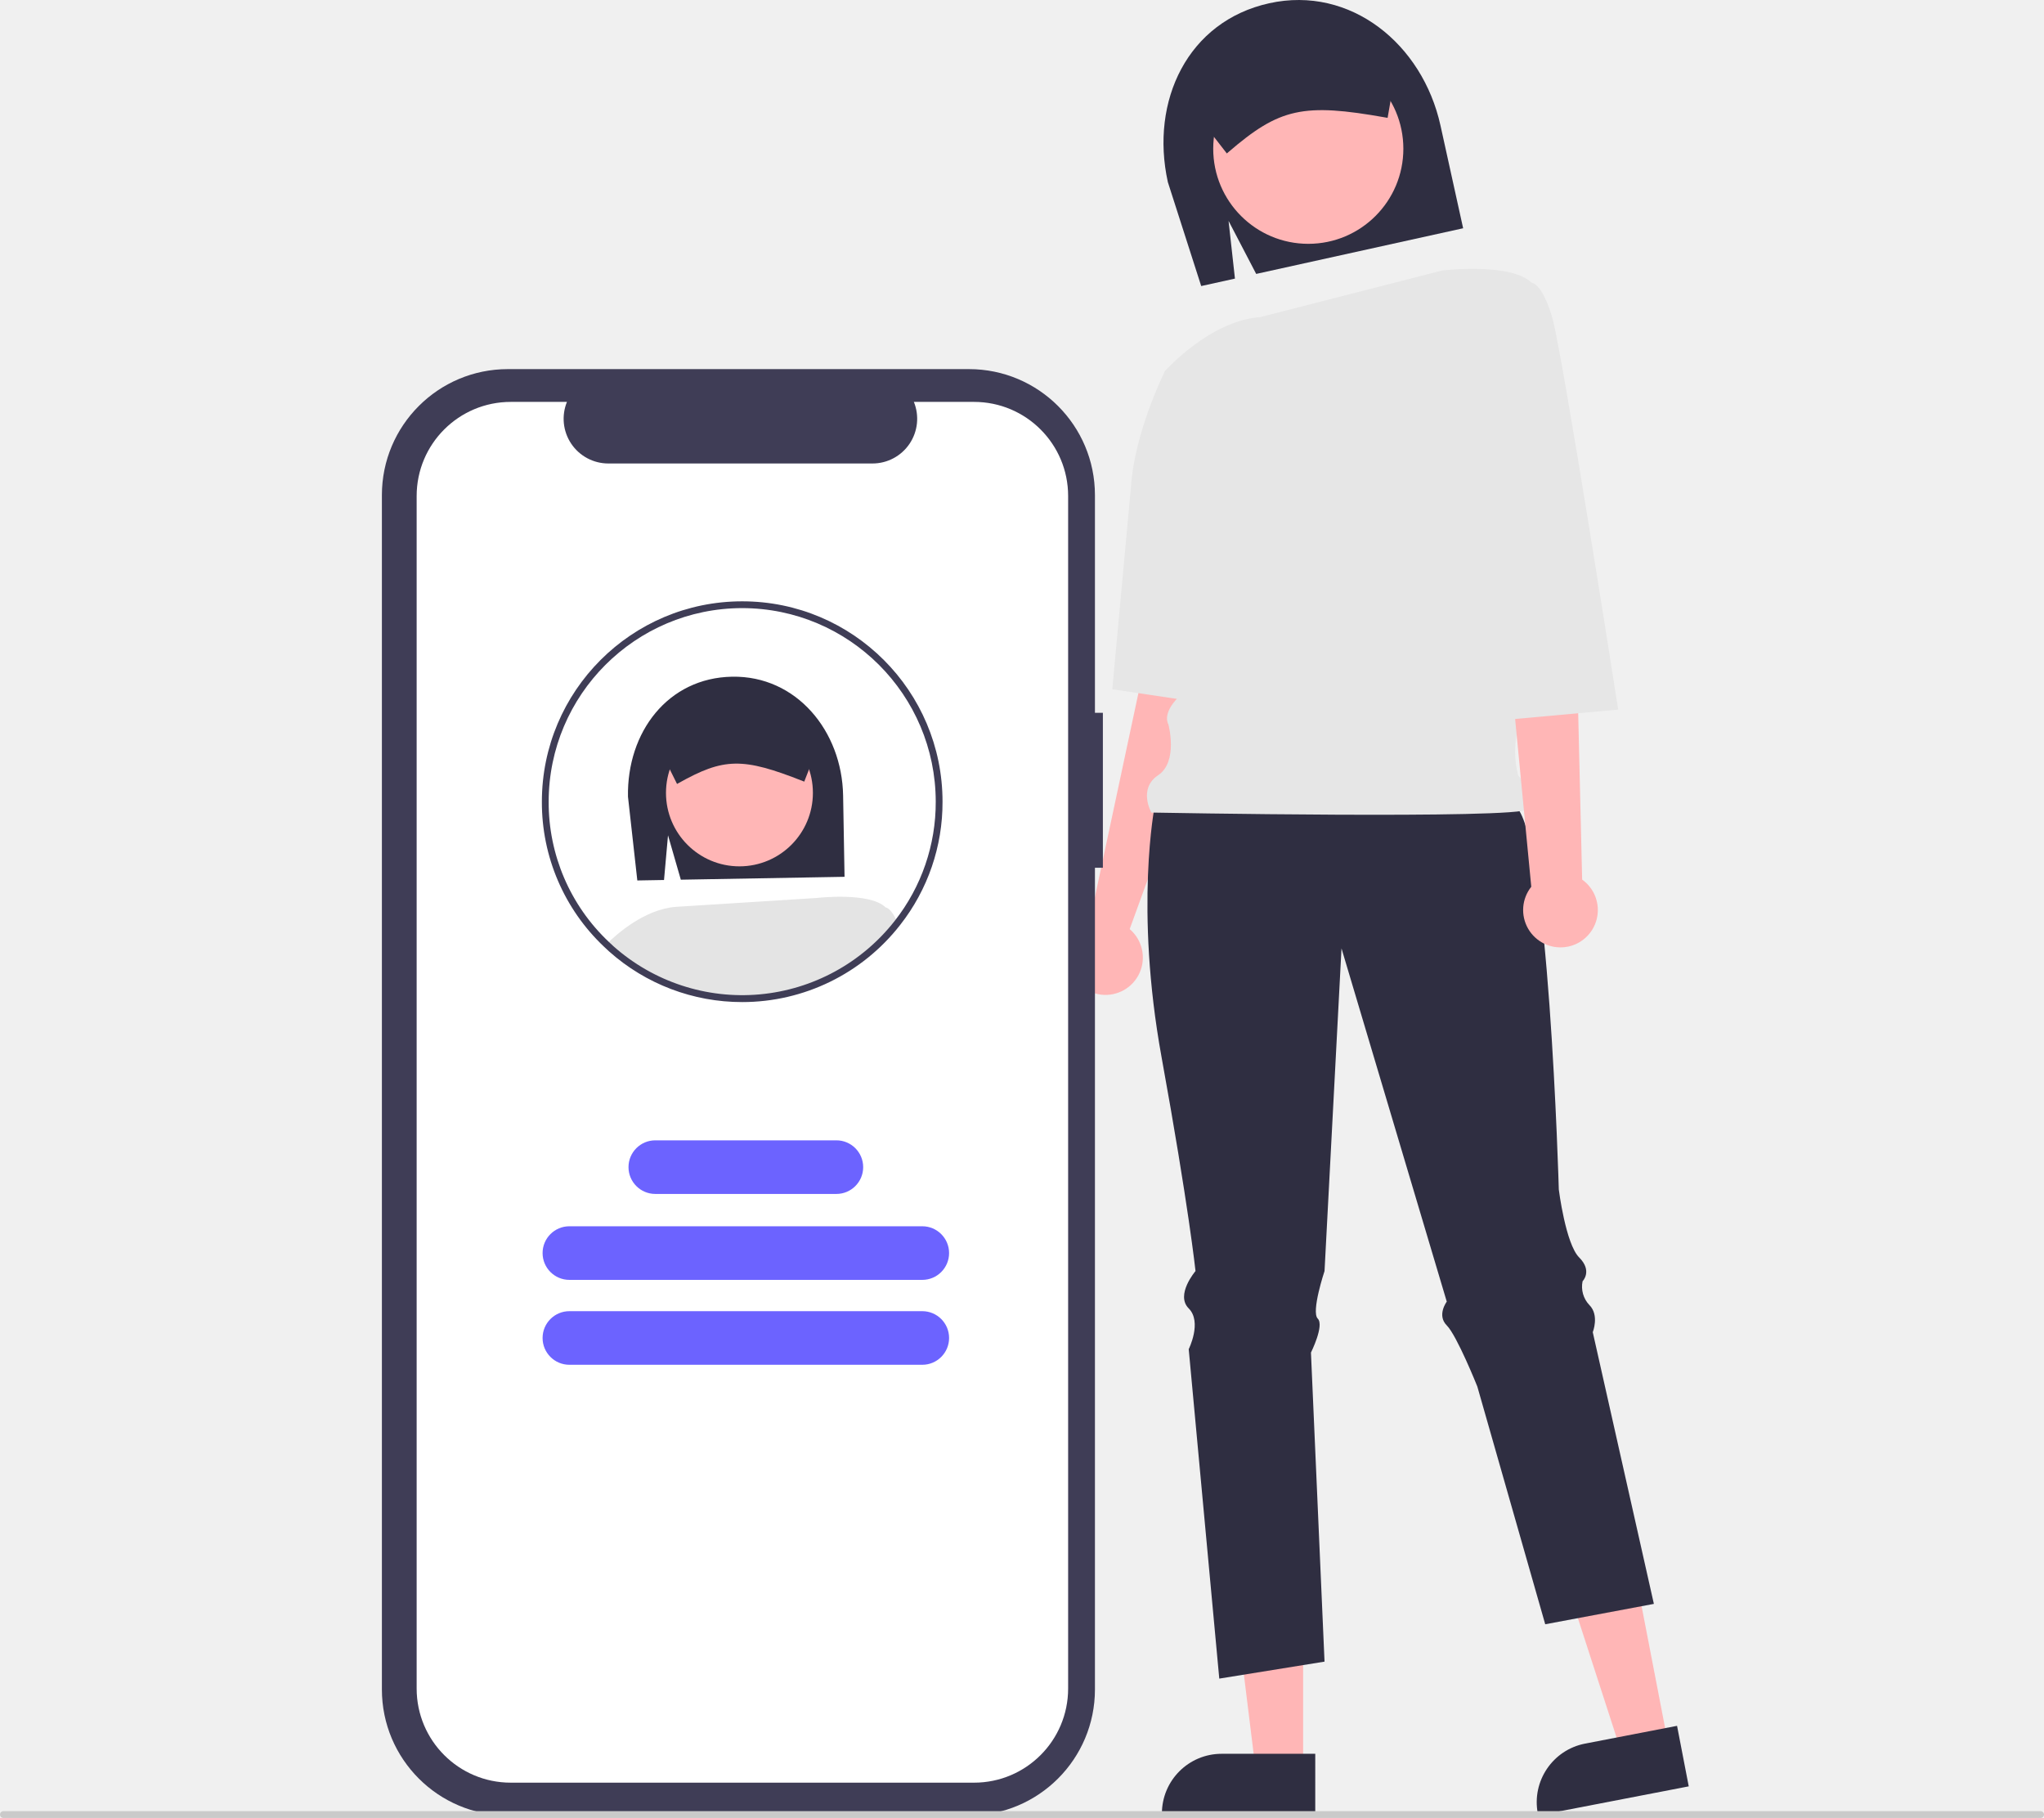
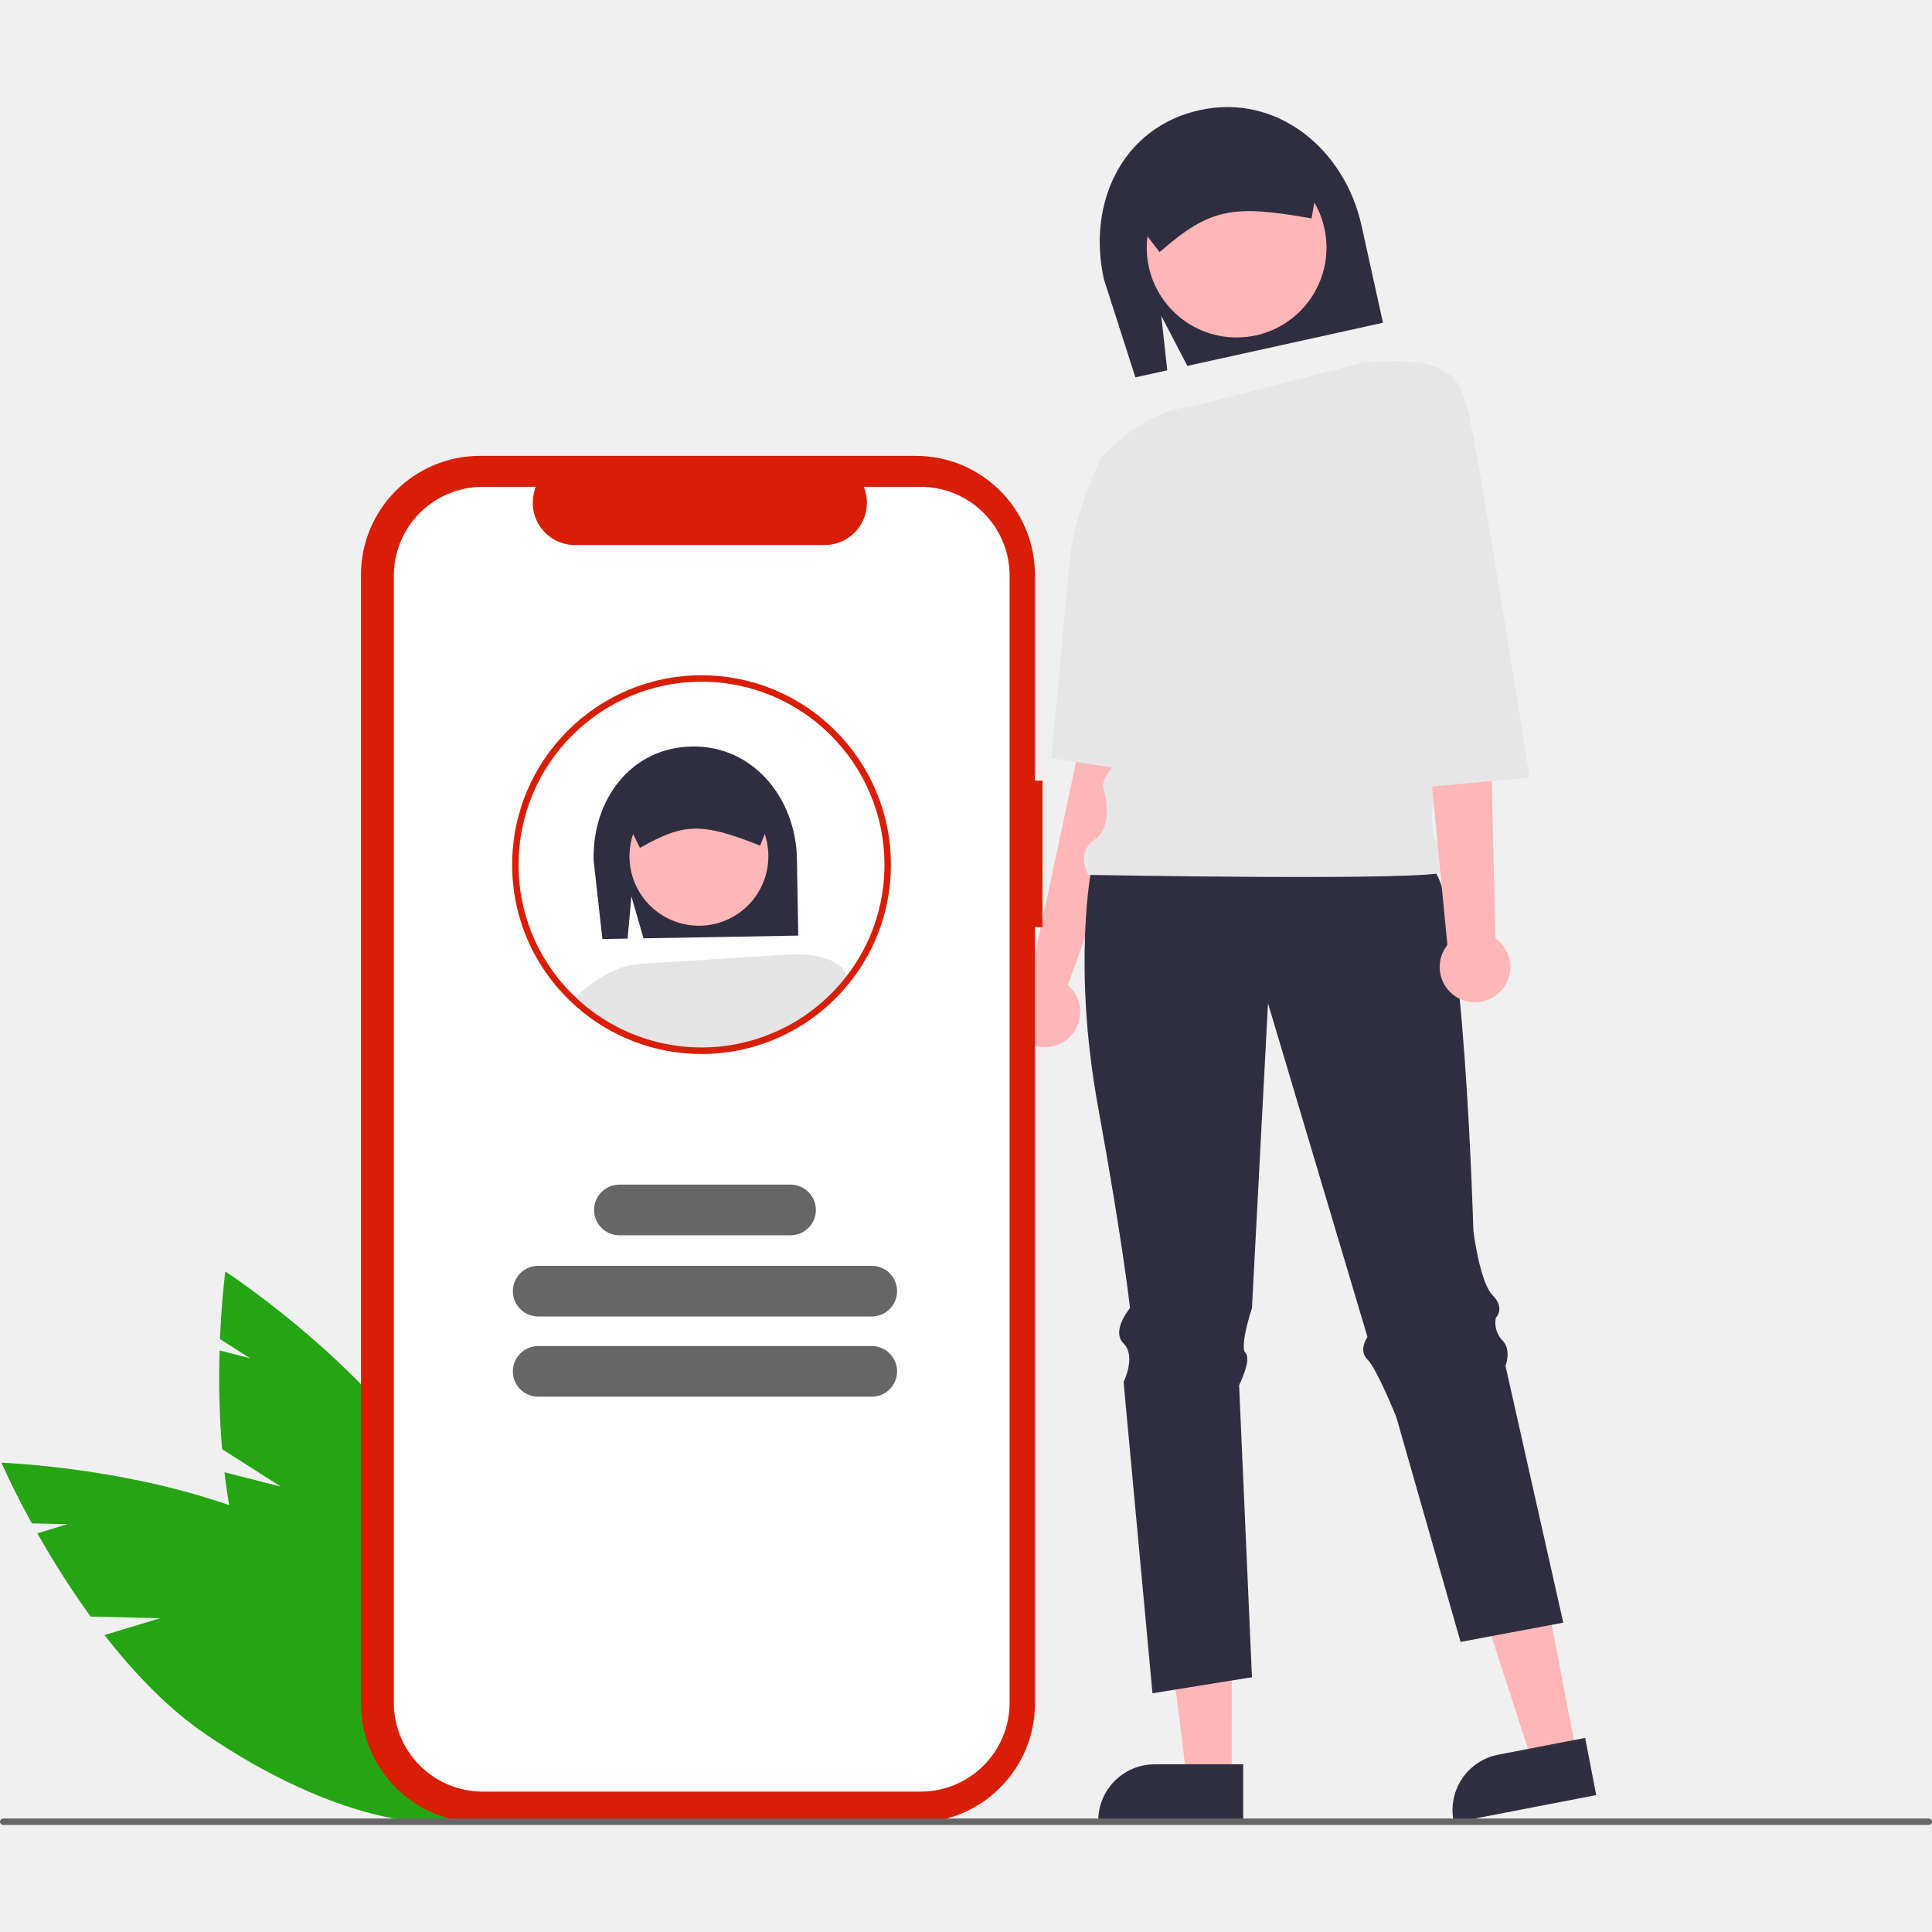
- <svg xmlns="http://www.w3.org/2000/svg" data-name="Layer 1" width="602" height="535.284" viewBox="0 0 602 535.284">
-   <path d="M386.511,612.226l-18.302-11.659a273.135,273.135,0,0,1-.787-30.776l9.494,2.426-9.37-5.969c.518-12.69,1.664-21.06,1.664-21.06s37.004,24.036,60.603,56.615L425.789,629.355l9.597-19.269a110.505,110.505,0,0,1,6.603,12.217c19.444,42.478,21.334,83.264,4.22,91.098s-46.749-20.251-66.194-62.73c-6.028-13.169-9.355-28.31-11.079-42.935Z" transform="translate(-299 -182.3581)" fill="#f0f0f0" />
-   <path d="M348.918,653.227l-21.694-.521a273.14,273.14,0,0,1-16.582-25.939l9.381-2.831-11.107-.267c-6.116-11.13-9.462-18.888-9.462-18.888s44.101,1.448,81.144,17.139l10.798,25.667-1.744-21.456a110.507,110.507,0,0,1,11.967,7.045c38.602,26.313,61.302,60.25,50.701,75.802s-50.488,6.829-89.09-19.484c-11.967-8.157-22.642-19.399-31.678-31.028Z" transform="translate(-299 -182.3581)" fill="#f0f0f0" />
-   <path d="M658.102,332.613l-17-2-6,52L619.783,454.421a10.997,10.997,0,1,0,11.933,1.505l15.386-42.313Z" transform="translate(-299 -182.3581)" fill="#ffb6b6" />
-   <polygon points="383.797 520.968 369.791 520.968 363.127 466.943 383.799 466.944 383.797 520.968" fill="#ffb6b6" />
-   <path d="M686.369,716.903l-45.162-.002v-.571a17.579,17.579,0,0,1,17.578-17.578h.001l27.584.001Z" transform="translate(-299 -182.3581)" fill="#2f2e41" />
-   <polygon points="491.287 513.329 477.535 515.984 460.747 464.204 481.044 460.285 491.287 513.329" fill="#ffb6b6" />
-   <path d="M796.369,708.34l-44.343,8.563-.108-.561a17.579,17.579,0,0,1,13.926-20.593l.001-0,27.083-5.23Z" transform="translate(-299 -182.3581)" fill="#2f2e41" />
-   <path d="M660.836,247.397l8.138,15.614,60.951-13.443-6.677-30.272c-5.285-23.962-26.472-41.267-50.434-35.982s-35.142,28.705-29.857,52.667l9.822,30.603,9.938-2.192Z" transform="translate(-299 -182.3581)" fill="#2f2e41" />
-   <path d="M639.102,419.613s-6,30,2,74,10,63,10,63-6,7-2,11,0,12,0,12l9,97,31-5-4-91s4-8,2-10,2-14,2-14l5-95,31,104s-3,4,0,7,9,18,9,18l20,70,32-6-18-80s2-5-1-8a7.833,7.833,0,0,1-2-7s3-3-1-7-6-20-6-20-3-107-13-113S639.102,419.613,639.102,419.613Z" transform="translate(-299 -182.3581)" fill="#2f2e41" />
-   <circle cx="385.318" cy="43.794" r="28" fill="#ffb6b6" />
-   <path d="M723.778,261.994s20.324-2.381,26.324,3.619l-6,121s4,3,2,10a28.569,28.569,0,0,0,0,14s6,7,3,10-111,1-111,1-4-7,2-11,3-15,3-15-2-3,3-8,9-46,9-46l-13-50S655.188,276.843,670.145,275.728Z" transform="translate(-299 -182.3581)" fill="#e6e6e6" />
-   <path d="M657.594,292.301l-15.493-.688s-9,18-10,34l-5.507,59.688,35.507,5.312Z" transform="translate(-299 -182.3581)" fill="#e6e6e6" />
-   <path d="M660.33,227.541l-10.402-13.382a10.911,10.911,0,0,1,8.282-12.969l39.292-8.667a10.912,10.912,0,0,1,12.97,8.282l.021.097-2.814,16.159-.494-.088c-24.385-4.348-31.331-2.818-46.459,10.226Z" transform="translate(-299 -182.3581)" fill="#2f2e41" />
-   <path d="M764.977,441.353l-1.875-78.74-2-56-24,3,12.889,133.846a11,11,0,1,0,14.986-2.106Z" transform="translate(-299 -182.3581)" fill="#ffb6b6" />
-   <path d="M732.594,267.301l17.507-1.688s3,0,6,10,19.493,115.688,19.493,115.688l-36.493,3.312Z" transform="translate(-299 -182.3581)" fill="#e6e6e6" />
-   <path d="M623.822,392.242h-2.34V328.142a37.1,37.1,0,0,0-37.1-37.1H448.577a37.1,37.1,0,0,0-37.1,37.1V679.803a37.1,37.1,0,0,0,37.1,37.1H584.383a37.1,37.1,0,0,0,37.1-37.1V437.87h2.34Z" transform="translate(-299 -182.3581)" fill="#3f3d56" />
-   <path d="M585.88,300.694h-17.727a13.163,13.163,0,0,1-12.187,18.134H478.164a13.163,13.163,0,0,1-12.187-18.134H449.419a27.706,27.706,0,0,0-27.706,27.706V679.546a27.706,27.706,0,0,0,27.706,27.706H585.88a27.706,27.706,0,0,0,27.706-27.706h0V328.4A27.706,27.706,0,0,0,585.88,300.694Z" transform="translate(-299 -182.3581)" fill="#fff" />
-   <path d="M495.744,428.308l3.773,13.071,48.219-.851-.422-23.949c-.334-18.957-13.732-35.306-32.688-34.972s-31.009,16.36-30.675,35.317l2.754,24.681,7.862-.139Z" transform="translate(-299 -182.3581)" fill="#2f2e41" />
-   <circle cx="217.781" cy="233.455" r="21.635" fill="#ffb6b6" />
-   <path d="M559.844,449.552l-.49,9.1a57.929,57.929,0,0,1-80.29,3.11c-.5-.44-.99-.9-1.47-1.37,3-2.98,11.28-10.34,20.47-11.02l41.44-2.61S555.204,444.922,559.844,449.552Z" transform="translate(-299 -182.3581)" fill="#e4e4e4" />
-   <path d="M540.465,400.622a8.391,8.391,0,0,0-1.49-4.63c-.1-.14-.2-.27-.3-.4a8.431,8.431,0,0,0-6.76-3.23l-15.55.28-15.54.27a8.42,8.42,0,0,0-8.25,8.55l3.7,7.45,2.13,4.28.35-.2c13.45-7.56,18.95-7.66,36.75-.63l.36.14,1.41-3.61,3.2-8.19Z" transform="translate(-299 -182.3581)" fill="#2f2e41" />
-   <path d="M563.344,454.062a58.619,58.619,0,0,1-16.06,14.18l-.97-17.38,13.53-1.31S561.465,449.552,563.344,454.062Z" transform="translate(-299 -182.3581)" fill="#e4e4e4" />
-   <path d="M517.594,477.412a58.818,58.818,0,0,1-39.194-14.902c-.51-.448-1.013-.92-1.506-1.403a58.399,58.399,0,0,1-18.3-42.694,59,59,0,0,1,118,0,58.365,58.365,0,0,1-12.462,36.266,58.956,58.956,0,0,1-46.538,22.734Zm0-116a57.065,57.065,0,0,0-57,57,56.426,56.426,0,0,0,17.689,41.255c.478.468.955.916,1.442,1.344a57.068,57.068,0,0,0,82.831-7.565,56.38,56.38,0,0,0,12.038-35.034A57.065,57.065,0,0,0,517.594,361.412Z" transform="translate(-299 -182.3581)" fill="#3f3d56" />
-   <path d="M570.634,559.209H466.696a7.892,7.892,0,1,1,0-15.784H570.634a7.892,7.892,0,1,1,0,15.784Z" transform="translate(-299 -182.3581)" fill="#6c63ff" />
-   <path d="M570.634,584.209H466.696a7.892,7.892,0,1,1,0-15.784H570.634a7.892,7.892,0,1,1,0,15.784Z" transform="translate(-299 -182.3581)" fill="#6c63ff" />
-   <path d="M545.331,533.906h-53.332a7.892,7.892,0,1,1,0-15.784h53.332a7.892,7.892,0,0,1,0,15.784Z" transform="translate(-299 -182.3581)" fill="#6c63ff" />
-   <path d="M900,717.642H300a1,1,0,0,1,0-2H900a1,1,0,0,1,0,2Z" transform="translate(-299 -182.3581)" fill="#cacaca" />
+ <svg xmlns="http://www.w3.org/2000/svg" id="SvgjsSvg1115" width="288" height="288" version="1.1">
+   <defs id="SvgjsDefs1116" />
+   <g id="SvgjsG1117">
+     <svg width="288" height="288" data-name="Layer 1" viewBox="0 0 602 535.284">
+       <path fill="#26a514" d="M386.511,612.226l-18.302-11.659a273.135,273.135,0,0,1-.787-30.776l9.494,2.426-9.37-5.969c.518-12.69,1.664-21.06,1.664-21.06s37.004,24.036,60.603,56.615L425.789,629.355l9.597-19.269a110.505,110.505,0,0,1,6.603,12.217c19.444,42.478,21.334,83.264,4.22,91.098s-46.749-20.251-66.194-62.73c-6.028-13.169-9.355-28.31-11.079-42.935Z" transform="translate(-299 -182.358)" class="colorf0f0f0 svgShape" />
+       <path fill="#26a514" d="M348.918,653.227l-21.694-.521a273.14,273.14,0,0,1-16.582-25.939l9.381-2.831-11.107-.267c-6.116-11.13-9.462-18.888-9.462-18.888s44.101,1.448,81.144,17.139l10.798,25.667-1.744-21.456a110.507,110.507,0,0,1,11.967,7.045c38.602,26.313,61.302,60.25,50.701,75.802s-50.488,6.829-89.09-19.484c-11.967-8.157-22.642-19.399-31.678-31.028Z" transform="translate(-299 -182.358)" class="colorf0f0f0 svgShape" />
+       <path fill="#ffb6b6" d="M658.102,332.613l-17-2-6,52L619.783,454.421a10.997,10.997,0,1,0,11.933,1.505l15.386-42.313Z" transform="translate(-299 -182.358)" class="colorffb6b6 svgShape" />
+       <polygon fill="#ffb6b6" points="383.797 520.968 369.791 520.968 363.127 466.943 383.799 466.944 383.797 520.968" class="colorffb6b6 svgShape" />
+       <path fill="#2f2e41" d="M686.369,716.903l-45.162-.002v-.571a17.579,17.579,0,0,1,17.578-17.578h.001l27.584.001Z" transform="translate(-299 -182.358)" class="color2f2e41 svgShape" />
+       <polygon fill="#ffb6b6" points="491.287 513.329 477.535 515.984 460.747 464.204 481.044 460.285 491.287 513.329" class="colorffb6b6 svgShape" />
+       <path fill="#2f2e41" d="M796.369 708.34l-44.343 8.563-.108-.561a17.579 17.579 0 0113.926-20.593l.001-0 27.083-5.23zM660.836 247.397l8.138 15.614 60.951-13.443-6.677-30.272c-5.285-23.962-26.472-41.267-50.434-35.982s-35.142 28.705-29.857 52.667l9.822 30.603 9.938-2.192zM639.102 419.613s-6 30 2 74 10 63 10 63-6 7-2 11 0 12 0 12l9 97 31-5-4-91s4-8 2-10 2-14 2-14l5-95 31 104s-3 4 0 7 9 18 9 18l20 70 32-6-18-80s2-5-1-8a7.833 7.833 0 01-2-7s3-3-1-7-6-20-6-20-3-107-13-113S639.102 419.613 639.102 419.613z" transform="translate(-299 -182.358)" class="color2f2e41 svgShape" />
+       <circle cx="385.318" cy="43.794" r="28" fill="#ffb6b6" class="colorffb6b6 svgShape" />
+       <path fill="#e6e6e6" d="M723.778,261.994s20.324-2.381,26.324,3.619l-6,121s4,3,2,10a28.569,28.569,0,0,0,0,14s6,7,3,10-111,1-111,1-4-7,2-11,3-15,3-15-2-3,3-8,9-46,9-46l-13-50S655.188,276.843,670.145,275.728Z" transform="translate(-299 -182.358)" class="colore6e6e6 svgShape" />
+       <path fill="#e6e6e6" d="M657.594,292.301l-15.493-.688s-9,18-10,34l-5.507,59.688,35.507,5.312Z" transform="translate(-299 -182.358)" class="colore6e6e6 svgShape" />
+       <path fill="#2f2e41" d="M660.33,227.541l-10.402-13.382a10.911,10.911,0,0,1,8.282-12.969l39.292-8.667a10.912,10.912,0,0,1,12.97,8.282l.021.097-2.814,16.159-.494-.088c-24.385-4.348-31.331-2.818-46.459,10.226Z" transform="translate(-299 -182.358)" class="color2f2e41 svgShape" />
+       <path fill="#ffb6b6" d="M764.977,441.353l-1.875-78.74-2-56-24,3,12.889,133.846a11,11,0,1,0,14.986-2.106Z" transform="translate(-299 -182.358)" class="colorffb6b6 svgShape" />
+       <path fill="#e6e6e6" d="M732.594,267.301l17.507-1.688s3,0,6,10,19.493,115.688,19.493,115.688l-36.493,3.312Z" transform="translate(-299 -182.358)" class="colore6e6e6 svgShape" />
+       <path fill="#d81e05" d="M623.822,392.242h-2.34V328.142a37.1,37.1,0,0,0-37.1-37.1H448.577a37.1,37.1,0,0,0-37.1,37.1V679.803a37.1,37.1,0,0,0,37.1,37.1H584.383a37.1,37.1,0,0,0,37.1-37.1V437.87h2.34Z" transform="translate(-299 -182.358)" class="color3f3d56 svgShape" />
+       <path fill="#ffffff" d="M585.88,300.694h-17.727a13.163,13.163,0,0,1-12.187,18.134H478.164a13.163,13.163,0,0,1-12.187-18.134H449.419a27.706,27.706,0,0,0-27.706,27.706V679.546a27.706,27.706,0,0,0,27.706,27.706H585.88a27.706,27.706,0,0,0,27.706-27.706h0V328.4A27.706,27.706,0,0,0,585.88,300.694Z" transform="translate(-299 -182.358)" class="colorfff svgShape" />
+       <path fill="#2f2e41" d="M495.744,428.308l3.773,13.071,48.219-.851-.422-23.949c-.334-18.957-13.732-35.306-32.688-34.972s-31.009,16.36-30.675,35.317l2.754,24.681,7.862-.139Z" transform="translate(-299 -182.358)" class="color2f2e41 svgShape" />
+       <circle cx="217.781" cy="233.455" r="21.635" fill="#ffb6b6" class="colorffb6b6 svgShape" />
+       <path fill="#e4e4e4" d="M559.844,449.552l-.49,9.1a57.929,57.929,0,0,1-80.29,3.11c-.5-.44-.99-.9-1.47-1.37,3-2.98,11.28-10.34,20.47-11.02l41.44-2.61S555.204,444.922,559.844,449.552Z" transform="translate(-299 -182.358)" class="colore4e4e4 svgShape" />
+       <path fill="#2f2e41" d="M540.465,400.622a8.391,8.391,0,0,0-1.49-4.63c-.1-.14-.2-.27-.3-.4a8.431,8.431,0,0,0-6.76-3.23l-15.55.28-15.54.27a8.42,8.42,0,0,0-8.25,8.55l3.7,7.45,2.13,4.28.35-.2c13.45-7.56,18.95-7.66,36.75-.63l.36.14,1.41-3.61,3.2-8.19Z" transform="translate(-299 -182.358)" class="color2f2e41 svgShape" />
+       <path fill="#e4e4e4" d="M563.344,454.062a58.619,58.619,0,0,1-16.06,14.18l-.97-17.38,13.53-1.31S561.465,449.552,563.344,454.062Z" transform="translate(-299 -182.358)" class="colore4e4e4 svgShape" />
+       <path fill="#d81e05" d="M517.594,477.412a58.818,58.818,0,0,1-39.194-14.902c-.51-.448-1.013-.92-1.506-1.403a58.399,58.399,0,0,1-18.3-42.694,59,59,0,0,1,118,0,58.365,58.365,0,0,1-12.462,36.266,58.956,58.956,0,0,1-46.538,22.734Zm0-116a57.065,57.065,0,0,0-57,57,56.426,56.426,0,0,0,17.689,41.255c.478.468.955.916,1.442,1.344a57.068,57.068,0,0,0,82.831-7.565,56.38,56.38,0,0,0,12.038-35.034A57.065,57.065,0,0,0,517.594,361.412Z" transform="translate(-299 -182.358)" class="color3f3d56 svgShape" />
+       <path fill="#666666" d="M570.634 559.209H466.696a7.892 7.892 0 110-15.784H570.634a7.892 7.892 0 110 15.784zM570.634 584.209H466.696a7.892 7.892 0 110-15.784H570.634a7.892 7.892 0 110 15.784zM545.331 533.906h-53.332a7.892 7.892 0 110-15.784h53.332a7.892 7.892 0 010 15.784z" transform="translate(-299 -182.358)" class="color6c63ff svgShape" />
+       <path fill="#666666" d="M900,717.642H300a1,1,0,0,1,0-2H900a1,1,0,0,1,0,2Z" transform="translate(-299 -182.358)" class="colorcacaca svgShape" />
+     </svg>
+   </g>
</svg>
